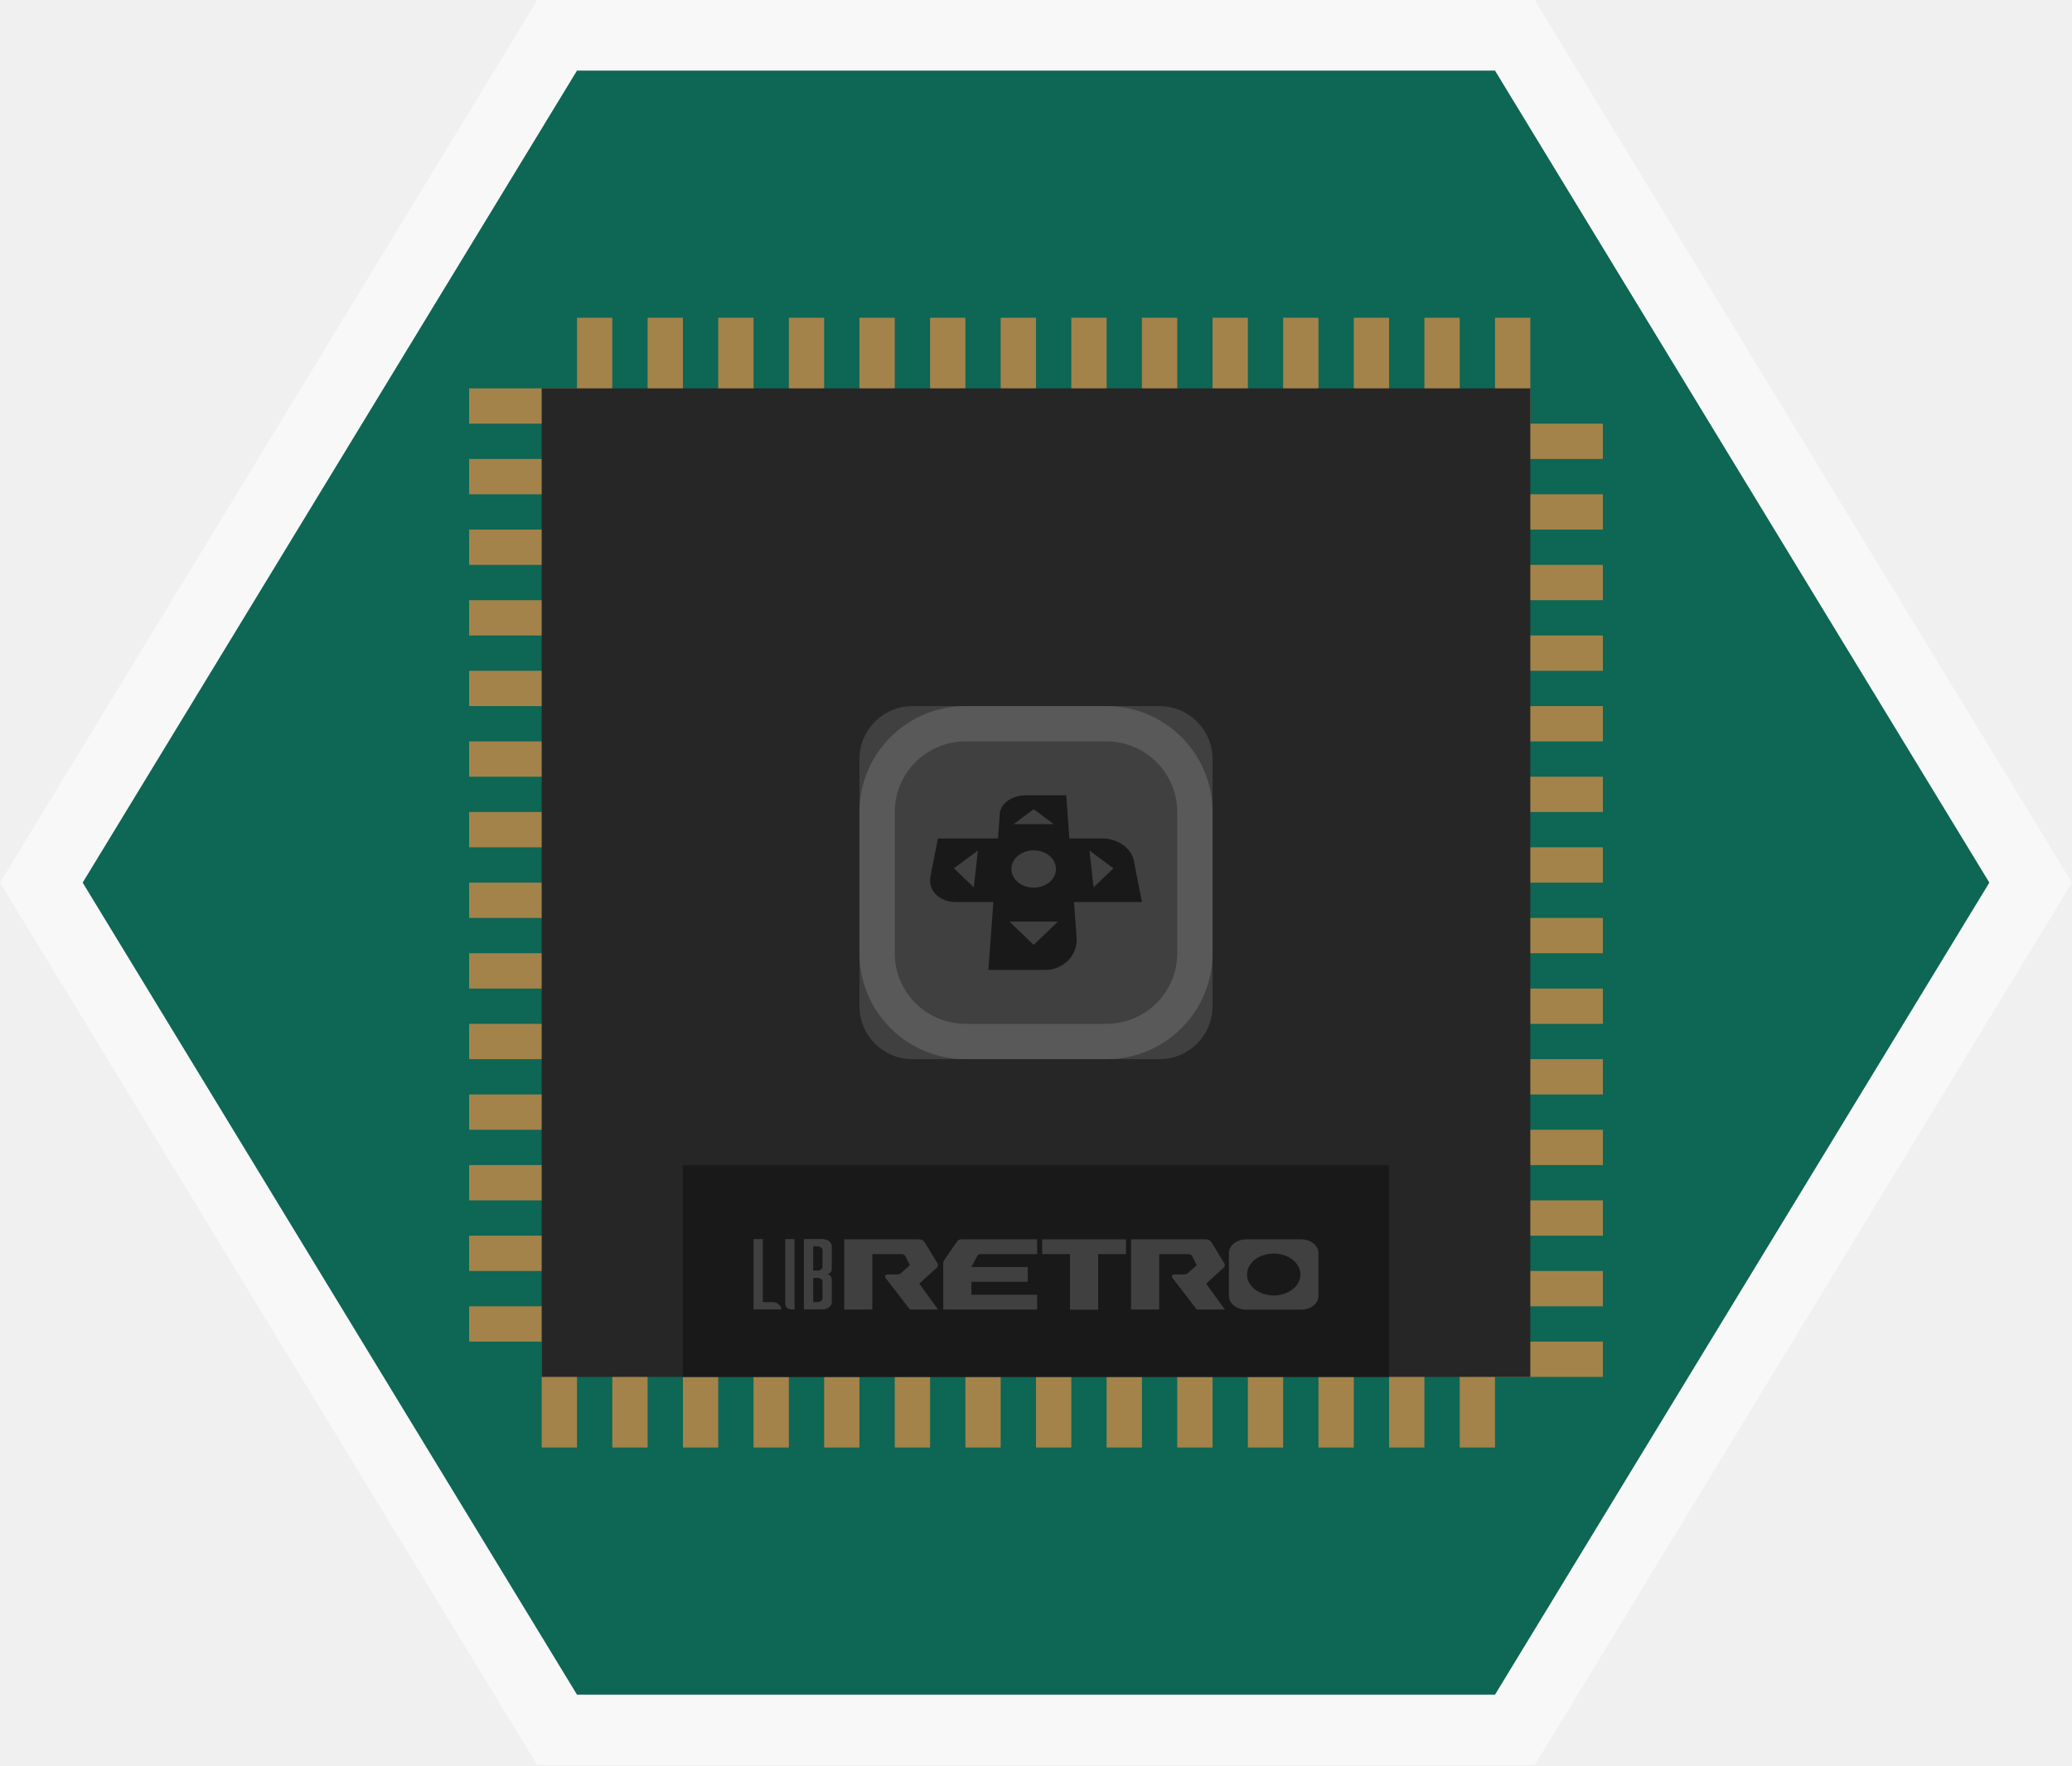
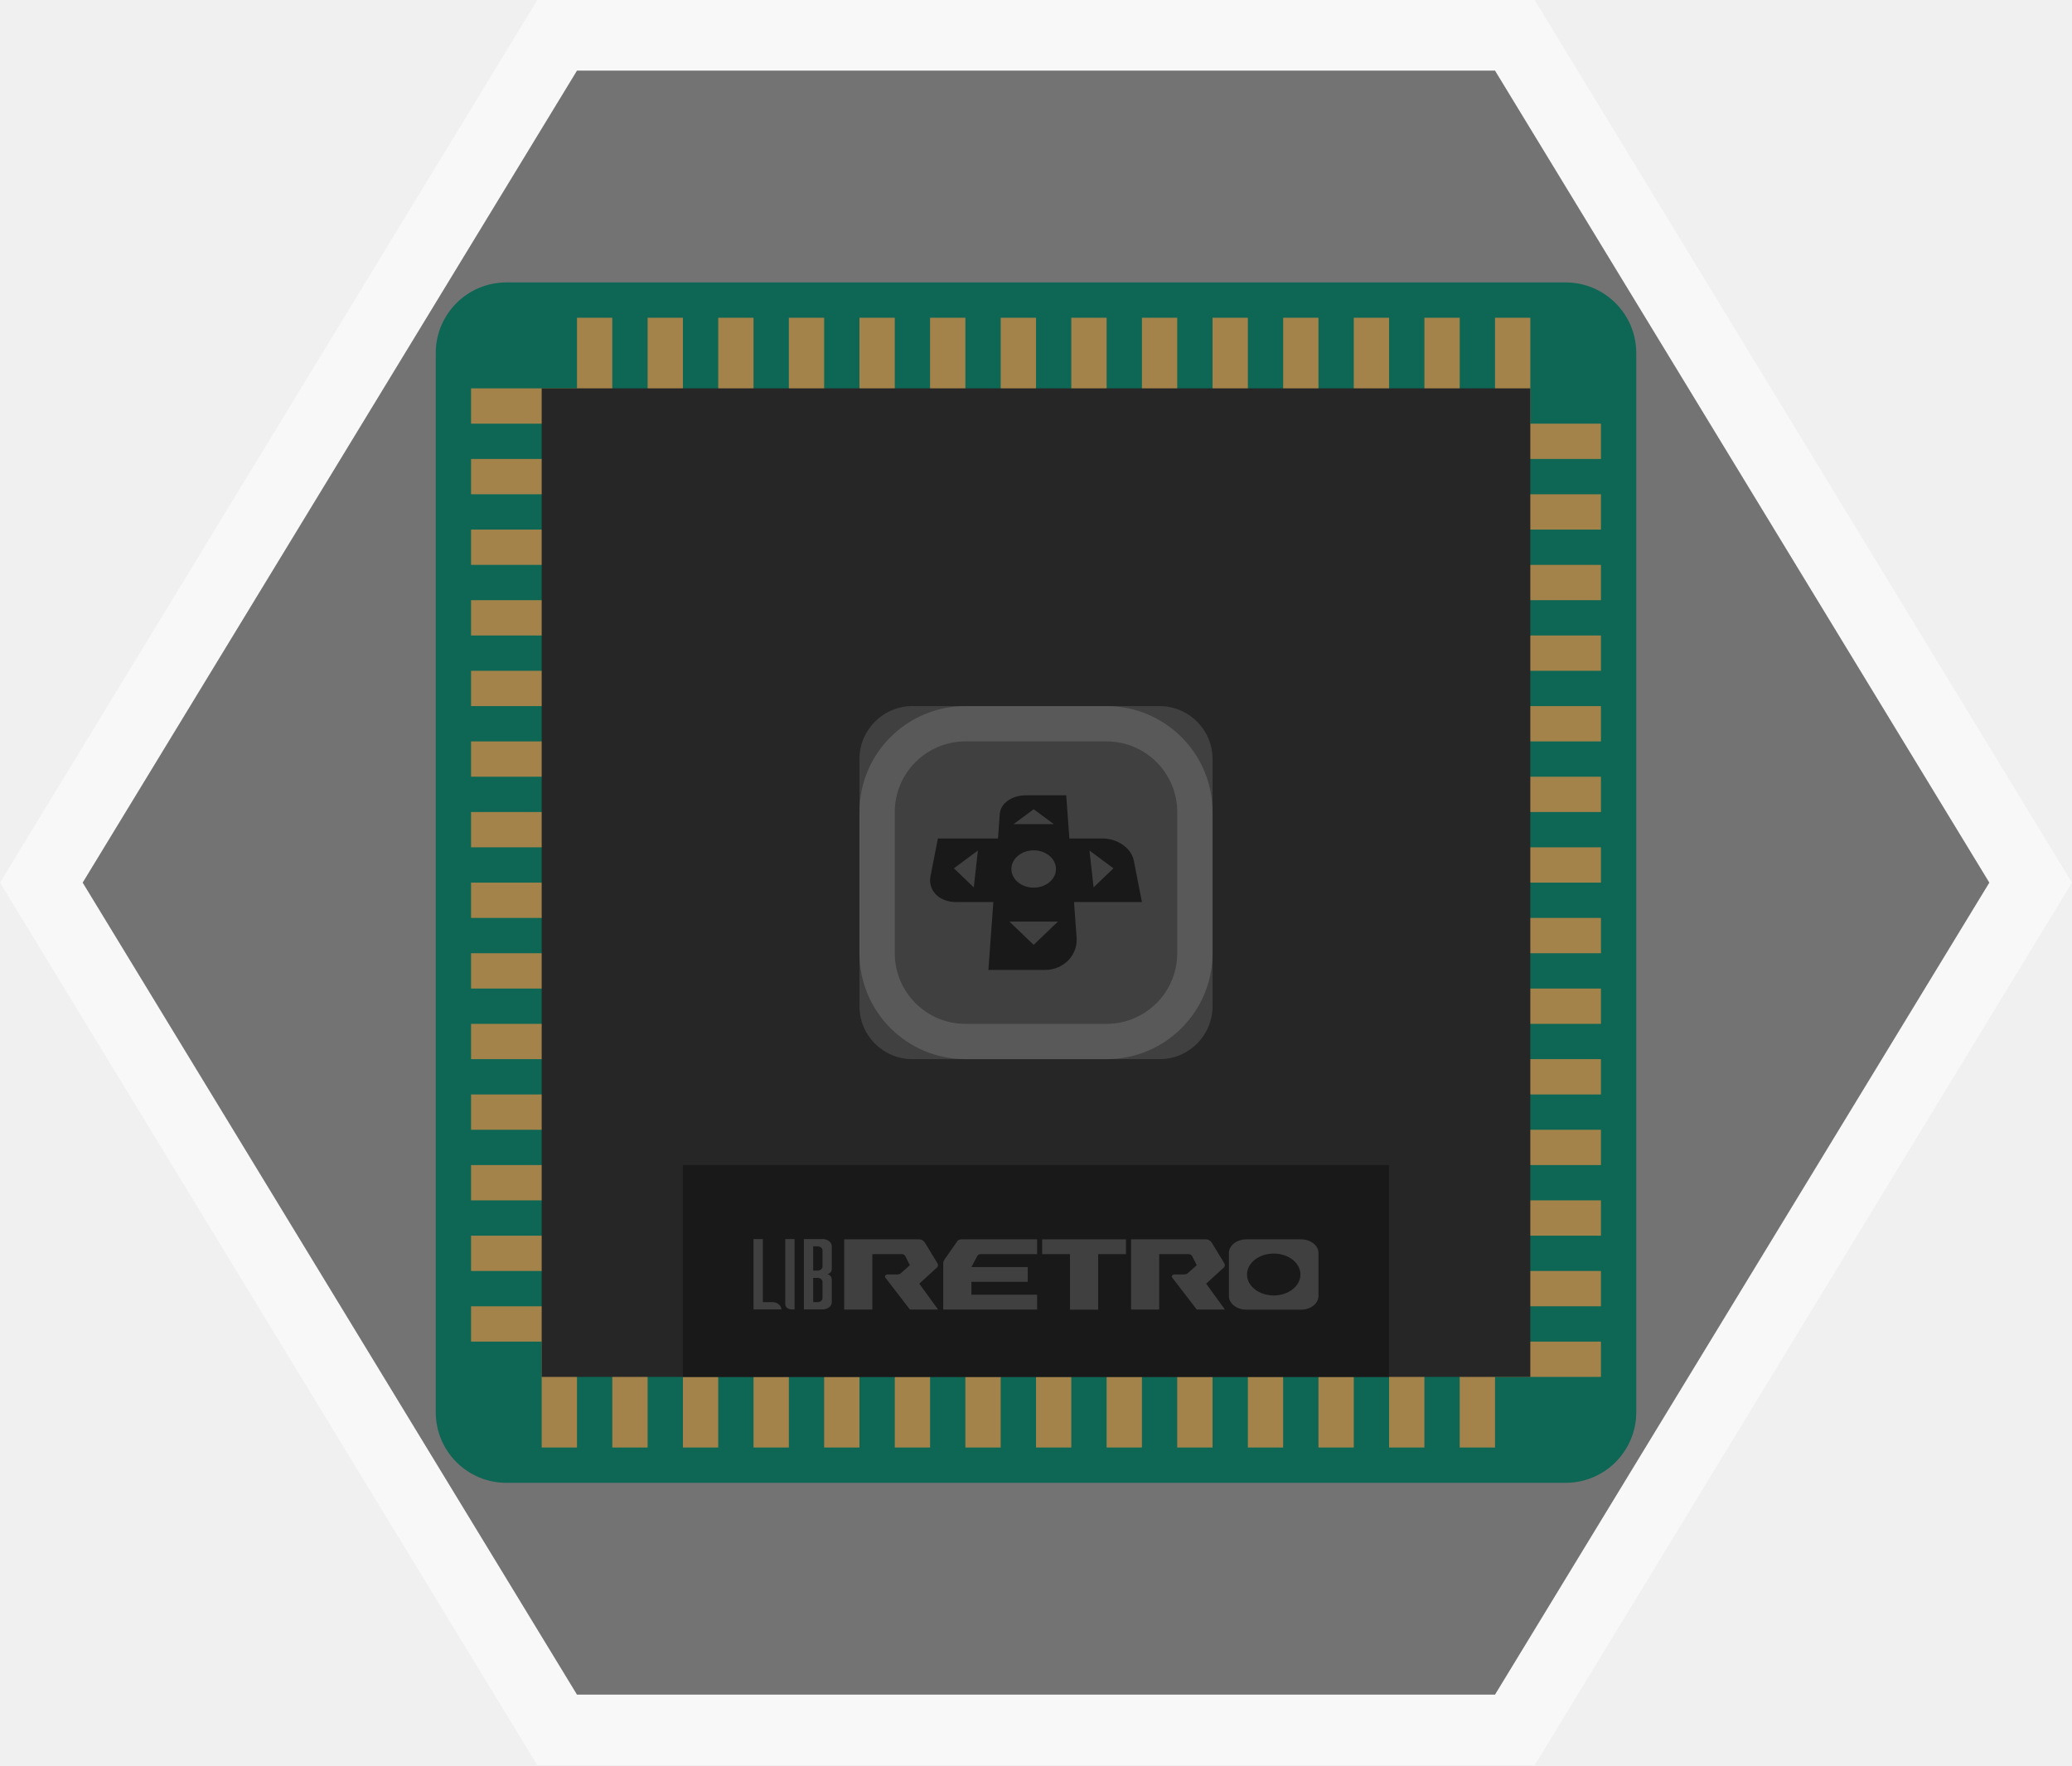
<svg xmlns="http://www.w3.org/2000/svg" viewBox="0 0 312.974 266.667" height="266.667" width="312.974" xml:space="preserve" id="svg2" version="1.1">
  <defs id="defs6">
    <clipPath id="clipPath18" clipPathUnits="userSpaceOnUse">
      <path id="path16" d="M 0,256 H 256 V 0 H 0 Z" />
    </clipPath>
    <clipPath id="clipPath26" clipPathUnits="userSpaceOnUse">
      <path id="path24" d="M 10.634,228 H 245.365 V 28 H 10.634 Z" />
    </clipPath>
-     <clipPath id="clipPath160" clipPathUnits="userSpaceOnUse">
-       <path id="path158" d="M 0,256 H 256 V 0 H 0 Z" />
+     <clipPath id="clipPath46" clipPathUnits="userSpaceOnUse">
+       <path id="path44" d="M 0,256 H 256 V 0 H 0 Z" />
    </clipPath>
  </defs>
  <g transform="matrix(1.333333,0,0,-1.333333,-14.17933,304)" id="g10">
    <g id="g12">
      <g clip-path="url(#clipPath18)" id="g14">
        <g id="g20">
          <g id="g22" />
          <g id="g34">
            <g style="opacity:0.5" id="g32" clip-path="url(#clipPath26)">
              <g id="g30" transform="translate(184.4961,228)">
                <path id="path28" style="fill:#ffffff;fill-opacity:1;fill-rule:nonzero;stroke:none" d="m 0,0 h -4.496 -104 -4.496 l -2.338,-3.84 -56,-92 -2.532,-4.16 2.532,-4.159 56,-92 2.338,-3.841 h 4.496 104 H 0 l 2.338,3.841 56,92 2.531,4.159 -2.531,4.16 -56,92 z" />
              </g>
            </g>
          </g>
        </g>
      </g>
    </g>
    <g transform="translate(180,220)" id="g36">
-       <path id="path38" style="fill:#0e6654;fill-opacity:1;fill-rule:nonzero;stroke:none" d="m 0,0 h -104 l -56,-92 56,-92 H 0 l 56,92 z" />
+       <path id="path38" style="fill:#737373;fill-opacity:1;fill-rule:nonzero;stroke:none" d="m 0,0 h -104 l -56,-92 56,-92 H 0 l 56,92 z" />
    </g>
-     <path id="path40" style="fill:#a3834a;fill-opacity:1;fill-rule:nonzero;stroke:none" d="m 80,176 h -4 v 16 h 4 z" />
-     <path id="path42" style="fill:#a3834a;fill-opacity:1;fill-rule:nonzero;stroke:none" d="m 88,176 h -4 v 16 h 4 z" />
-     <path id="path44" style="fill:#a3834a;fill-opacity:1;fill-rule:nonzero;stroke:none" d="m 96,176 h -4 v 16 h 4 z" />
-     <path id="path46" style="fill:#a3834a;fill-opacity:1;fill-rule:nonzero;stroke:none" d="m 104,176 h -4 v 16 h 4 z" />
-     <path id="path48" style="fill:#a3834a;fill-opacity:1;fill-rule:nonzero;stroke:none" d="m 112,176 h -4 v 16 h 4 z" />
-     <path id="path50" style="fill:#a3834a;fill-opacity:1;fill-rule:nonzero;stroke:none" d="m 120,176 h -4 v 16 h 4 z" />
-     <path id="path52" style="fill:#a3834a;fill-opacity:1;fill-rule:nonzero;stroke:none" d="m 128,176 h -4 v 16 h 4 z" />
-     <path id="path54" style="fill:#a3834a;fill-opacity:1;fill-rule:nonzero;stroke:none" d="m 136,176 h -4 v 16 h 4 z" />
-     <path id="path56" style="fill:#a3834a;fill-opacity:1;fill-rule:nonzero;stroke:none" d="m 144,176 h -4 v 16 h 4 z" />
-     <path id="path58" style="fill:#a3834a;fill-opacity:1;fill-rule:nonzero;stroke:none" d="m 152,176 h -4 v 16 h 4 z" />
-     <path id="path60" style="fill:#a3834a;fill-opacity:1;fill-rule:nonzero;stroke:none" d="m 160,176 h -4 v 16 h 4 z" />
-     <path id="path62" style="fill:#a3834a;fill-opacity:1;fill-rule:nonzero;stroke:none" d="m 168,176 h -4 v 16 h 4 z" />
-     <path id="path64" style="fill:#a3834a;fill-opacity:1;fill-rule:nonzero;stroke:none" d="m 176,176 h -4 v 16 h 4 z" />
-     <path id="path66" style="fill:#a3834a;fill-opacity:1;fill-rule:nonzero;stroke:none" d="m 184,176 h -4 v 16 h 4 z" />
-     <path id="path68" style="fill:#a3834a;fill-opacity:1;fill-rule:nonzero;stroke:none" d="m 76,64 h -4 v 16 h 4 z" />
-     <path id="path70" style="fill:#a3834a;fill-opacity:1;fill-rule:nonzero;stroke:none" d="m 84,64 h -4 v 16 h 4 z" />
-     <path id="path72" style="fill:#a3834a;fill-opacity:1;fill-rule:nonzero;stroke:none" d="m 92,64 h -4 v 16 h 4 z" />
-     <path id="path74" style="fill:#a3834a;fill-opacity:1;fill-rule:nonzero;stroke:none" d="m 100,64 h -4 v 16 h 4 z" />
-     <path id="path76" style="fill:#a3834a;fill-opacity:1;fill-rule:nonzero;stroke:none" d="m 108,64 h -4 v 16 h 4 z" />
-     <path id="path78" style="fill:#a3834a;fill-opacity:1;fill-rule:nonzero;stroke:none" d="m 116,64 h -4 v 16 h 4 z" />
-     <path id="path80" style="fill:#a3834a;fill-opacity:1;fill-rule:nonzero;stroke:none" d="m 124,64 h -4 v 16 h 4 z" />
-     <path id="path82" style="fill:#a3834a;fill-opacity:1;fill-rule:nonzero;stroke:none" d="m 132,64 h -4 v 16 h 4 z" />
-     <path id="path84" style="fill:#a3834a;fill-opacity:1;fill-rule:nonzero;stroke:none" d="m 140,64 h -4 v 16 h 4 z" />
-     <path id="path86" style="fill:#a3834a;fill-opacity:1;fill-rule:nonzero;stroke:none" d="m 148,64 h -4 v 16 h 4 z" />
-     <path id="path88" style="fill:#a3834a;fill-opacity:1;fill-rule:nonzero;stroke:none" d="m 156,64 h -4 v 16 h 4 z" />
-     <path id="path90" style="fill:#a3834a;fill-opacity:1;fill-rule:nonzero;stroke:none" d="m 164,64 h -4 v 16 h 4 z" />
-     <path id="path92" style="fill:#a3834a;fill-opacity:1;fill-rule:nonzero;stroke:none" d="m 172,64 h -4 v 16 h 4 z" />
-     <path id="path94" style="fill:#a3834a;fill-opacity:1;fill-rule:nonzero;stroke:none" d="m 180,64 h -4 v 16 h 4 z" />
-     <path id="path96" style="fill:#a3834a;fill-opacity:1;fill-rule:nonzero;stroke:none" d="m 176,180 h 16.221 v -4 H 176 Z" />
-     <path id="path98" style="fill:#a3834a;fill-opacity:1;fill-rule:nonzero;stroke:none" d="m 176,172 h 16.221 v -4 H 176 Z" />
-     <path id="path100" style="fill:#a3834a;fill-opacity:1;fill-rule:nonzero;stroke:none" d="m 176,164 h 16.221 v -4 H 176 Z" />
-     <path id="path102" style="fill:#a3834a;fill-opacity:1;fill-rule:nonzero;stroke:none" d="m 176,156 h 16.221 v -4 H 176 Z" />
-     <path id="path104" style="fill:#a3834a;fill-opacity:1;fill-rule:nonzero;stroke:none" d="m 176,148 h 16.221 v -4 H 176 Z" />
-     <path id="path106" style="fill:#a3834a;fill-opacity:1;fill-rule:nonzero;stroke:none" d="m 176,140 h 16.221 v -4 H 176 Z" />
-     <path id="path108" style="fill:#a3834a;fill-opacity:1;fill-rule:nonzero;stroke:none" d="m 176,132 h 16.221 v -4 H 176 Z" />
-     <path id="path110" style="fill:#a3834a;fill-opacity:1;fill-rule:nonzero;stroke:none" d="m 176,124 h 16.221 v -4 H 176 Z" />
-     <path id="path112" style="fill:#a3834a;fill-opacity:1;fill-rule:nonzero;stroke:none" d="m 176,116 h 16.221 v -4 H 176 Z" />
-     <path id="path114" style="fill:#a3834a;fill-opacity:1;fill-rule:nonzero;stroke:none" d="m 176,108 h 16.221 v -4 H 176 Z" />
-     <path id="path116" style="fill:#a3834a;fill-opacity:1;fill-rule:nonzero;stroke:none" d="m 176,100 h 16.221 V 96 H 176 Z" />
-     <path id="path118" style="fill:#a3834a;fill-opacity:1;fill-rule:nonzero;stroke:none" d="m 176,92 h 16.221 V 88 H 176 Z" />
-     <path id="path120" style="fill:#a3834a;fill-opacity:1;fill-rule:nonzero;stroke:none" d="m 176,84 h 16.221 V 80 H 176 Z" />
-     <path id="path122" style="fill:#a3834a;fill-opacity:1;fill-rule:nonzero;stroke:none" d="m 176,76 h 16.221 V 72 H 176 Z" />
-     <path id="path124" style="fill:#a3834a;fill-opacity:1;fill-rule:nonzero;stroke:none" d="M 63.779,184 H 80 v -4 H 63.779 Z" />
-     <path id="path126" style="fill:#a3834a;fill-opacity:1;fill-rule:nonzero;stroke:none" d="M 63.779,176 H 80 v -4 H 63.779 Z" />
-     <path id="path128" style="fill:#a3834a;fill-opacity:1;fill-rule:nonzero;stroke:none" d="M 63.779,168 H 80 v -4 H 63.779 Z" />
-     <path id="path130" style="fill:#a3834a;fill-opacity:1;fill-rule:nonzero;stroke:none" d="M 63.779,160 H 80 v -4 H 63.779 Z" />
-     <path id="path132" style="fill:#a3834a;fill-opacity:1;fill-rule:nonzero;stroke:none" d="M 63.779,152 H 80 v -4 H 63.779 Z" />
-     <path id="path134" style="fill:#a3834a;fill-opacity:1;fill-rule:nonzero;stroke:none" d="M 63.779,144 H 80 v -4 H 63.779 Z" />
-     <path id="path136" style="fill:#a3834a;fill-opacity:1;fill-rule:nonzero;stroke:none" d="M 63.779,136 H 80 v -4 H 63.779 Z" />
-     <path id="path138" style="fill:#a3834a;fill-opacity:1;fill-rule:nonzero;stroke:none" d="M 63.779,128 H 80 v -4 H 63.779 Z" />
-     <path id="path140" style="fill:#a3834a;fill-opacity:1;fill-rule:nonzero;stroke:none" d="M 63.779,120 H 80 v -4 H 63.779 Z" />
-     <path id="path142" style="fill:#a3834a;fill-opacity:1;fill-rule:nonzero;stroke:none" d="M 63.779,112 H 80 v -4 H 63.779 Z" />
-     <path id="path144" style="fill:#a3834a;fill-opacity:1;fill-rule:nonzero;stroke:none" d="M 63.779,104 H 80 v -4 H 63.779 Z" />
-     <path id="path146" style="fill:#a3834a;fill-opacity:1;fill-rule:nonzero;stroke:none" d="M 63.779,96 H 80 V 92 H 63.779 Z" />
-     <path id="path148" style="fill:#a3834a;fill-opacity:1;fill-rule:nonzero;stroke:none" d="M 63.779,88 H 80 V 84 H 63.779 Z" />
-     <path id="path150" style="fill:#a3834a;fill-opacity:1;fill-rule:nonzero;stroke:none" d="M 63.779,80 H 80 V 76 H 63.779 Z" />
-     <path id="path152" style="fill:#262626;fill-opacity:1;fill-rule:nonzero;stroke:none" d="M 184,72 H 72 v 112 h 112 z" />
-     <g id="g154">
-       <g clip-path="url(#clipPath160)" id="g156">
-         <g transform="translate(142,108)" id="g162">
-           <path id="path164" style="fill:#404040;fill-opacity:1;fill-rule:nonzero;stroke:none" d="m 0,0 h -28 c -3.313,0 -6,2.687 -6,6 v 28 c 0,3.313 2.687,6 6,6 H 0 c 3.313,0 6,-2.687 6,-6 V 6 C 6,2.687 3.313,0 0,0" />
+     <g id="g40">
+       <g clip-path="url(#clipPath46)" id="g42">
+         <g transform="translate(188,60)" id="g48">
+           <path id="path50" style="fill:#0e6654;fill-opacity:1;fill-rule:nonzero;stroke:none" d="m 0,0 h -120 c -4.418,0 -8,3.582 -8,8 v 120 c 0,4.418 3.582,8 8,8 H 0 c 4.418,0 8,-3.582 8,-8 V 8 C 8,3.582 4.418,0 0,0" />
        </g>
-         <g transform="translate(136,148)" id="g166">
-           <path id="path168" style="fill:#595959;fill-opacity:1;fill-rule:nonzero;stroke:none" d="m 0,0 h -16 c -6.627,0 -12,-5.373 -12,-12 v -16 c 0,-6.627 5.373,-12 12,-12 H 0 c 6.627,0 12,5.373 12,12 v 16 C 12,-5.373 6.627,0 0,0 m 0,-4 c 4.411,0 8,-3.589 8,-8 v -16 c 0,-4.411 -3.589,-8 -8,-8 h -16 c -4.411,0 -8,3.589 -8,8 v 16 c 0,4.411 3.589,8 8,8 H 0" />
+         <path id="path52" style="fill:#a3834a;fill-opacity:1;fill-rule:nonzero;stroke:none" d="m 80,176 h -4 v 16 h 4 z" />
+         <path id="path54" style="fill:#a3834a;fill-opacity:1;fill-rule:nonzero;stroke:none" d="m 88,176 h -4 v 16 h 4 z" />
+         <path id="path56" style="fill:#a3834a;fill-opacity:1;fill-rule:nonzero;stroke:none" d="m 96,176 h -4 v 16 h 4 z" />
+         <path id="path58" style="fill:#a3834a;fill-opacity:1;fill-rule:nonzero;stroke:none" d="m 104,176 h -4 v 16 h 4 z" />
+         <path id="path60" style="fill:#a3834a;fill-opacity:1;fill-rule:nonzero;stroke:none" d="m 112,176 h -4 v 16 h 4 z" />
+         <path id="path62" style="fill:#a3834a;fill-opacity:1;fill-rule:nonzero;stroke:none" d="m 120,176 h -4 v 16 h 4 z" />
+         <path id="path64" style="fill:#a3834a;fill-opacity:1;fill-rule:nonzero;stroke:none" d="m 128,176 h -4 v 16 h 4 z" />
+         <path id="path66" style="fill:#a3834a;fill-opacity:1;fill-rule:nonzero;stroke:none" d="m 136,176 h -4 v 16 h 4 z" />
+         <path id="path68" style="fill:#a3834a;fill-opacity:1;fill-rule:nonzero;stroke:none" d="m 144,176 h -4 v 16 h 4 z" />
+         <path id="path70" style="fill:#a3834a;fill-opacity:1;fill-rule:nonzero;stroke:none" d="m 152,176 h -4 v 16 h 4 z" />
+         <path id="path72" style="fill:#a3834a;fill-opacity:1;fill-rule:nonzero;stroke:none" d="m 160,176 h -4 v 16 h 4 z" />
+         <path id="path74" style="fill:#a3834a;fill-opacity:1;fill-rule:nonzero;stroke:none" d="m 168,176 h -4 v 16 h 4 z" />
+         <path id="path76" style="fill:#a3834a;fill-opacity:1;fill-rule:nonzero;stroke:none" d="m 176,176 h -4 v 16 h 4 z" />
+         <path id="path78" style="fill:#a3834a;fill-opacity:1;fill-rule:nonzero;stroke:none" d="m 184,176 h -4 v 16 h 4 z" />
+         <path id="path80" style="fill:#a3834a;fill-opacity:1;fill-rule:nonzero;stroke:none" d="m 76,64 h -4 v 16 h 4 z" />
+         <path id="path82" style="fill:#a3834a;fill-opacity:1;fill-rule:nonzero;stroke:none" d="m 84,64 h -4 v 16 h 4 z" />
+         <path id="path84" style="fill:#a3834a;fill-opacity:1;fill-rule:nonzero;stroke:none" d="m 92,64 h -4 v 16 h 4 z" />
+         <path id="path86" style="fill:#a3834a;fill-opacity:1;fill-rule:nonzero;stroke:none" d="m 100,64 h -4 v 16 h 4 z" />
+         <path id="path88" style="fill:#a3834a;fill-opacity:1;fill-rule:nonzero;stroke:none" d="m 108,64 h -4 v 16 h 4 z" />
+         <path id="path90" style="fill:#a3834a;fill-opacity:1;fill-rule:nonzero;stroke:none" d="m 116,64 h -4 v 16 h 4 z" />
+         <path id="path92" style="fill:#a3834a;fill-opacity:1;fill-rule:nonzero;stroke:none" d="m 124,64 h -4 v 16 h 4 z" />
+         <path id="path94" style="fill:#a3834a;fill-opacity:1;fill-rule:nonzero;stroke:none" d="m 132,64 h -4 v 16 h 4 z" />
+         <path id="path96" style="fill:#a3834a;fill-opacity:1;fill-rule:nonzero;stroke:none" d="m 140,64 h -4 v 16 h 4 z" />
+         <path id="path98" style="fill:#a3834a;fill-opacity:1;fill-rule:nonzero;stroke:none" d="m 148,64 h -4 v 16 h 4 z" />
+         <path id="path100" style="fill:#a3834a;fill-opacity:1;fill-rule:nonzero;stroke:none" d="m 156,64 h -4 v 16 h 4 z" />
+         <path id="path102" style="fill:#a3834a;fill-opacity:1;fill-rule:nonzero;stroke:none" d="m 164,64 h -4 v 16 h 4 z" />
+         <path id="path104" style="fill:#a3834a;fill-opacity:1;fill-rule:nonzero;stroke:none" d="m 172,64 h -4 v 16 h 4 z" />
+         <path id="path106" style="fill:#a3834a;fill-opacity:1;fill-rule:nonzero;stroke:none" d="m 180,64 h -4 v 16 h 4 z" />
+         <path id="path108" style="fill:#a3834a;fill-opacity:1;fill-rule:nonzero;stroke:none" d="m 176,180 h 16 v -4 h -16 z" />
+         <path id="path110" style="fill:#a3834a;fill-opacity:1;fill-rule:nonzero;stroke:none" d="m 176,172 h 16 v -4 h -16 z" />
+         <path id="path112" style="fill:#a3834a;fill-opacity:1;fill-rule:nonzero;stroke:none" d="m 176,164 h 16 v -4 h -16 z" />
+         <path id="path114" style="fill:#a3834a;fill-opacity:1;fill-rule:nonzero;stroke:none" d="m 176,156 h 16 v -4 h -16 z" />
+         <path id="path116" style="fill:#a3834a;fill-opacity:1;fill-rule:nonzero;stroke:none" d="m 176,148 h 16 v -4 h -16 z" />
+         <path id="path118" style="fill:#a3834a;fill-opacity:1;fill-rule:nonzero;stroke:none" d="m 176,140 h 16 v -4 h -16 z" />
+         <path id="path120" style="fill:#a3834a;fill-opacity:1;fill-rule:nonzero;stroke:none" d="m 176,132 h 16 v -4 h -16 z" />
+         <path id="path122" style="fill:#a3834a;fill-opacity:1;fill-rule:nonzero;stroke:none" d="m 176,124 h 16 v -4 h -16 z" />
+         <path id="path124" style="fill:#a3834a;fill-opacity:1;fill-rule:nonzero;stroke:none" d="m 176,116 h 16 v -4 h -16 z" />
+         <path id="path126" style="fill:#a3834a;fill-opacity:1;fill-rule:nonzero;stroke:none" d="m 176,108 h 16 v -4 h -16 z" />
+         <path id="path128" style="fill:#a3834a;fill-opacity:1;fill-rule:nonzero;stroke:none" d="m 176,100 h 16 v -4 h -16 z" />
+         <path id="path130" style="fill:#a3834a;fill-opacity:1;fill-rule:nonzero;stroke:none" d="m 176,92 h 16 v -4 h -16 z" />
+         <path id="path132" style="fill:#a3834a;fill-opacity:1;fill-rule:nonzero;stroke:none" d="m 176,84 h 16 v -4 h -16 z" />
+         <path id="path134" style="fill:#a3834a;fill-opacity:1;fill-rule:nonzero;stroke:none" d="m 176,76 h 16 v -4 h -16 z" />
+         <path id="path136" style="fill:#a3834a;fill-opacity:1;fill-rule:nonzero;stroke:none" d="m 64,184 h 16 v -4 H 64 Z" />
+         <path id="path138" style="fill:#a3834a;fill-opacity:1;fill-rule:nonzero;stroke:none" d="m 64,176 h 16 v -4 H 64 Z" />
+         <path id="path140" style="fill:#a3834a;fill-opacity:1;fill-rule:nonzero;stroke:none" d="m 64,168 h 16 v -4 H 64 Z" />
+         <path id="path142" style="fill:#a3834a;fill-opacity:1;fill-rule:nonzero;stroke:none" d="m 64,160 h 16 v -4 H 64 Z" />
+         <path id="path144" style="fill:#a3834a;fill-opacity:1;fill-rule:nonzero;stroke:none" d="m 64,152 h 16 v -4 H 64 Z" />
+         <path id="path146" style="fill:#a3834a;fill-opacity:1;fill-rule:nonzero;stroke:none" d="m 64,144 h 16 v -4 H 64 Z" />
+         <path id="path148" style="fill:#a3834a;fill-opacity:1;fill-rule:nonzero;stroke:none" d="m 64,136 h 16 v -4 H 64 Z" />
+         <path id="path150" style="fill:#a3834a;fill-opacity:1;fill-rule:nonzero;stroke:none" d="m 64,128 h 16 v -4 H 64 Z" />
+         <path id="path152" style="fill:#a3834a;fill-opacity:1;fill-rule:nonzero;stroke:none" d="m 64,120 h 16 v -4 H 64 Z" />
+         <path id="path154" style="fill:#a3834a;fill-opacity:1;fill-rule:nonzero;stroke:none" d="m 64,112 h 16 v -4 H 64 Z" />
+         <path id="path156" style="fill:#a3834a;fill-opacity:1;fill-rule:nonzero;stroke:none" d="m 64,104 h 16 v -4 H 64 Z" />
+         <path id="path158" style="fill:#a3834a;fill-opacity:1;fill-rule:nonzero;stroke:none" d="M 64,96 H 80 V 92 H 64 Z" />
+         <path id="path160" style="fill:#a3834a;fill-opacity:1;fill-rule:nonzero;stroke:none" d="M 64,88 H 80 V 84 H 64 Z" />
+         <path id="path162" style="fill:#a3834a;fill-opacity:1;fill-rule:nonzero;stroke:none" d="M 64,80 H 80 V 76 H 64 Z" />
+         <path id="path164" style="fill:#262626;fill-opacity:1;fill-rule:nonzero;stroke:none" d="M 184,72 H 72 v 112 h 112 z" />
+         <g transform="translate(142,108)" id="g166">
+           <path id="path168" style="fill:#404040;fill-opacity:1;fill-rule:nonzero;stroke:none" d="m 0,0 h -28 c -3.313,0 -6,2.687 -6,6 v 28 c 0,3.313 2.687,6 6,6 H 0 c 3.313,0 6,-2.687 6,-6 V 6 C 6,2.687 3.313,0 0,0" />
        </g>
-         <path id="path170" style="fill:#191919;fill-opacity:1;fill-rule:nonzero;stroke:none" d="M 167.98,72 H 88 v 24 h 79.98 z" />
-         <g transform="translate(99.5938,87.6172)" id="g172">
-           <path id="path174" style="fill:#404040;fill-opacity:1;fill-rule:nonzero;stroke:none" d="M 0,0 H 1.054 V -7.972 H 0.743 C 0.333,-7.972 0,-7.711 0,-7.39 Z" />
+         <g transform="translate(136,148)" id="g170">
+           <path id="path172" style="fill:#595959;fill-opacity:1;fill-rule:nonzero;stroke:none" d="m 0,0 h -16 c -6.627,0 -12,-5.373 -12,-12 v -16 c 0,-6.627 5.373,-12 12,-12 H 0 c 6.627,0 12,5.373 12,12 v 16 C 12,-5.373 6.627,0 0,0 m 0,-4 c 4.411,0 8,-3.589 8,-8 v -16 c 0,-4.411 -3.589,-8 -8,-8 h -16 c -4.411,0 -8,3.589 -8,8 v 16 c 0,4.411 3.589,8 8,8 H 0" />
        </g>
-         <g transform="translate(102.7583,80.4717)" id="g176">
-           <path id="path178" style="fill:#404040;fill-opacity:1;fill-rule:nonzero;stroke:none" d="M 0,0 H 0.497 C 0.804,0 1.054,0.195 1.054,0.437 V 2.31 c 0,0.241 -0.25,0.436 -0.557,0.436 H 0 Z m 0,3.572 h 0.497 c 0.307,0 0.557,0.197 0.557,0.438 v 1.873 c 0,0.241 -0.25,0.436 -0.557,0.436 H 0 Z M -1.054,7.146 H 1.054 C 1.348,7.146 1.597,7.065 1.801,6.905 2.005,6.745 2.107,6.55 2.107,6.319 V 3.796 C 2.107,3.603 2.062,3.463 1.972,3.377 1.881,3.291 1.77,3.219 1.637,3.159 1.77,3.122 1.881,3.052 1.972,2.947 2.062,2.843 2.107,2.668 2.107,2.423 V 0 c 0,-0.231 -0.102,-0.427 -0.306,-0.587 -0.204,-0.16 -0.453,-0.239 -0.747,-0.239 h -2.108 z" />
+         <path id="path174" style="fill:#191919;fill-opacity:1;fill-rule:nonzero;stroke:none" d="M 167.98,72 H 88 v 24 h 79.98 z" />
+         <g transform="translate(99.5938,87.6172)" id="g176">
+           <path id="path178" style="fill:#404040;fill-opacity:1;fill-rule:nonzero;stroke:none" d="M 0,0 H 1.054 V -7.972 H 0.743 C 0.333,-7.972 0,-7.711 0,-7.39 Z" />
        </g>
-         <g transform="translate(106.2695,87.585)" id="g180">
-           <path id="path182" style="fill:#404040;fill-opacity:1;fill-rule:nonzero;stroke:none" d="m 0,0 h 8.509 c 0.265,0 0.487,-0.14 0.664,-0.419 l 1.396,-2.302 0.067,-0.209 -0.067,-0.209 -2.06,-1.883 2.127,-2.929 H 7.445 l -2.778,3.61 c -0.123,0.16 0.024,0.365 0.263,0.365 h 1.053 c 0.177,0 0.31,0.035 0.398,0.105 l 1.064,0.941 -0.531,1.046 c -0.089,0.14 -0.222,0.21 -0.399,0.21 H 3.191 V -7.951 H 0 Z" />
+         <g transform="translate(102.7583,80.4717)" id="g180">
+           <path id="path182" style="fill:#404040;fill-opacity:1;fill-rule:nonzero;stroke:none" d="M 0,0 H 0.497 C 0.804,0 1.054,0.195 1.054,0.437 V 2.31 c 0,0.241 -0.25,0.436 -0.557,0.436 H 0 Z m 0,3.572 h 0.497 c 0.307,0 0.557,0.197 0.557,0.438 v 1.873 c 0,0.241 -0.25,0.436 -0.557,0.436 H 0 Z M -1.054,7.146 H 1.054 C 1.348,7.146 1.597,7.065 1.801,6.905 2.005,6.745 2.107,6.55 2.107,6.319 V 3.796 C 2.107,3.603 2.062,3.463 1.972,3.377 1.881,3.291 1.77,3.219 1.637,3.159 1.77,3.122 1.881,3.052 1.972,2.947 2.062,2.843 2.107,2.668 2.107,2.423 V 0 c 0,-0.231 -0.102,-0.427 -0.306,-0.587 -0.204,-0.16 -0.453,-0.239 -0.747,-0.239 h -2.108 z" />
        </g>
-         <g transform="translate(138.7666,87.585)" id="g184">
-           <path id="path186" style="fill:#404040;fill-opacity:1;fill-rule:nonzero;stroke:none" d="m 0,0 h 8.509 c 0.265,0 0.487,-0.14 0.664,-0.419 l 1.396,-2.302 0.067,-0.209 -0.067,-0.209 -2.06,-1.883 2.127,-2.929 H 7.444 l -2.777,3.61 c -0.123,0.16 0.024,0.365 0.263,0.365 h 1.052 c 0.177,0 0.311,0.035 0.399,0.105 l 1.063,0.941 -0.531,1.046 c -0.089,0.14 -0.222,0.21 -0.399,0.21 H 3.19 V -7.951 H 0 Z" />
+         <g transform="translate(106.2695,87.585)" id="g184">
+           <path id="path186" style="fill:#404040;fill-opacity:1;fill-rule:nonzero;stroke:none" d="m 0,0 h 8.509 c 0.265,0 0.487,-0.14 0.664,-0.419 l 1.396,-2.302 0.067,-0.209 -0.067,-0.209 -2.06,-1.883 2.127,-2.929 H 7.445 l -2.778,3.61 c -0.123,0.16 0.024,0.365 0.263,0.365 h 1.053 c 0.177,0 0.31,0.035 0.398,0.105 l 1.064,0.941 -0.531,1.046 c -0.089,0.14 -0.222,0.21 -0.399,0.21 H 3.191 V -7.951 H 0 Z" />
        </g>
-         <g transform="translate(154.9307,81.2266)" id="g188">
-           <path id="path190" style="fill:#404040;fill-opacity:1;fill-rule:nonzero;stroke:none" d="m 0,0 c -1.672,0 -3.026,1.063 -3.026,2.374 0,1.312 1.354,2.374 3.026,2.374 1.672,0 3.026,-1.062 3.026,-2.374 C 3.026,1.063 1.672,0 0,0 m 3.102,6.358 h -6.204 c -1.087,0 -1.977,-0.698 -1.977,-1.55 v -4.867 c 0,-0.852 0.89,-1.55 1.977,-1.55 h 6.204 c 1.087,0 1.967,0.698 1.967,1.55 v 4.867 c 0,0.852 -0.88,1.55 -1.967,1.55" />
+         <g transform="translate(138.7666,87.585)" id="g188">
+           <path id="path190" style="fill:#404040;fill-opacity:1;fill-rule:nonzero;stroke:none" d="m 0,0 h 8.509 c 0.265,0 0.487,-0.14 0.664,-0.419 l 1.396,-2.302 0.067,-0.209 -0.067,-0.209 -2.06,-1.883 2.127,-2.929 H 7.444 l -2.777,3.61 c -0.123,0.16 0.024,0.365 0.263,0.365 h 1.052 c 0.177,0 0.311,0.035 0.399,0.105 l 1.063,0.941 -0.531,1.046 c -0.089,0.14 -0.222,0.21 -0.399,0.21 H 3.19 V -7.951 H 0 Z" />
        </g>
-         <g transform="translate(99.1602,79.6523)" id="g192">
-           <path id="path194" style="fill:#404040;fill-opacity:1;fill-rule:nonzero;stroke:none" d="m 0,0 c -0.012,0.224 -0.118,0.417 -0.319,0.579 -0.19,0.161 -0.435,0.24 -0.734,0.24 H -1.054 -1.062 -2.107 V 7.965 H -3.16 V -0.007 H 0 L -0.009,0 Z" />
+         <g transform="translate(154.9307,81.2266)" id="g192">
+           <path id="path194" style="fill:#404040;fill-opacity:1;fill-rule:nonzero;stroke:none" d="m 0,0 c -1.672,0 -3.026,1.063 -3.026,2.374 0,1.312 1.354,2.374 3.026,2.374 1.672,0 3.026,-1.062 3.026,-2.374 C 3.026,1.063 1.672,0 0,0 m 3.102,6.358 h -6.204 c -1.087,0 -1.977,-0.698 -1.977,-1.55 v -4.867 c 0,-0.852 0.89,-1.55 1.977,-1.55 h 6.204 c 1.087,0 1.967,0.698 1.967,1.55 v 4.867 c 0,0.852 -0.88,1.55 -1.967,1.55" />
        </g>
-         <g transform="translate(120.6821,82.7725)" id="g196">
-           <path id="path198" style="fill:#404040;fill-opacity:1;fill-rule:nonzero;stroke:none" d="M 0,0 H 6.381 V 1.674 H 0 l 0.665,1.255 c 0.088,0.139 0.221,0.21 0.398,0.21 h 6.382 v 1.673 h -8.509 c -0.266,0 -0.443,-0.07 -0.532,-0.208 L -3.058,2.511 C -3.146,2.371 -3.191,2.231 -3.191,2.092 V -3.139 H 7.445 v 1.674 H 0 Z" />
+         <g transform="translate(99.1602,79.6523)" id="g196">
+           <path id="path198" style="fill:#404040;fill-opacity:1;fill-rule:nonzero;stroke:none" d="m 0,0 c -0.012,0.224 -0.118,0.417 -0.319,0.579 -0.19,0.161 -0.435,0.24 -0.734,0.24 H -1.054 -1.062 -2.107 V 7.965 H -3.16 V -0.007 H 0 L -0.009,0 Z" />
        </g>
-         <g transform="translate(138.2764,87.585)" id="g200">
-           <path id="path202" style="fill:#404040;fill-opacity:1;fill-rule:nonzero;stroke:none" d="m 0,0 v 0 h -3.234 -3.191 -3.15 v -1.674 h 3.15 v -6.294 h 3.191 v 6.294 h 3.15 V 0 Z" />
+         <g transform="translate(120.6821,82.7725)" id="g200">
+           <path id="path202" style="fill:#404040;fill-opacity:1;fill-rule:nonzero;stroke:none" d="M 0,0 H 6.381 V 1.674 H 0 l 0.665,1.255 c 0.088,0.139 0.221,0.21 0.398,0.21 h 6.382 v 1.673 h -8.509 c -0.266,0 -0.443,-0.07 -0.532,-0.208 L -3.058,2.511 C -3.146,2.371 -3.191,2.231 -3.191,2.092 V -3.139 H 7.445 v 1.674 H 0 Z" />
        </g>
-         <g transform="translate(134.5225,127.4614)" id="g204">
-           <path id="path206" style="fill:#191919;fill-opacity:1;fill-rule:nonzero;stroke:none" d="M 0,0 -0.465,4.172 2.252,2.16 Z m -6.786,-0.028 c -1.444,0 -2.574,0.999 -2.523,2.188 0.049,1.143 1.179,2.037 2.523,2.037 1.347,0 2.474,-0.894 2.524,-2.037 0.051,-1.189 -1.078,-2.188 -2.524,-2.188 m 0,-6.483 -2.747,2.636 h 5.496 z m 0,15.365 2.28,-1.688 H -9.065 Z M -13.571,0 l -2.251,2.16 2.716,2.012 z M -2.743,5.54 -3.1,10.431 h -4.599 c -1.531,0 -2.838,-0.908 -2.923,-2.073 L -10.828,5.54 h -6.809 l -0.839,-4.283 c -0.309,-1.576 0.966,-2.917 2.864,-2.917 h 4.258 l -0.562,-7.694 h 6.402 c 2.131,0 3.736,1.687 3.592,3.657 L -2.217,-1.66 H 5.478 L 4.557,3.036 C 4.28,4.446 2.705,5.54 1.025,5.54 Z" />
+         <g transform="translate(138.2764,87.585)" id="g204">
+           <path id="path206" style="fill:#404040;fill-opacity:1;fill-rule:nonzero;stroke:none" d="m 0,0 v 0 h -3.234 -3.191 -3.15 v -1.674 h 3.15 v -6.294 h 3.191 v 6.294 h 3.15 V 0 Z" />
+         </g>
+         <g transform="translate(134.5225,127.4614)" id="g208">
+           <path id="path210" style="fill:#191919;fill-opacity:1;fill-rule:nonzero;stroke:none" d="M 0,0 -0.465,4.172 2.252,2.16 Z m -6.786,-0.028 c -1.444,0 -2.574,0.999 -2.523,2.188 0.049,1.143 1.179,2.037 2.523,2.037 1.347,0 2.474,-0.894 2.524,-2.037 0.051,-1.189 -1.078,-2.188 -2.524,-2.188 m 0,-6.483 -2.747,2.636 h 5.496 z m 0,15.365 2.28,-1.688 H -9.065 Z M -13.571,0 l -2.251,2.16 2.716,2.012 z M -2.743,5.54 -3.1,10.431 h -4.599 c -1.531,0 -2.838,-0.908 -2.923,-2.073 L -10.828,5.54 h -6.809 l -0.839,-4.283 c -0.309,-1.576 0.966,-2.917 2.864,-2.917 h 4.258 l -0.562,-7.694 h 6.402 c 2.131,0 3.736,1.687 3.592,3.657 L -2.217,-1.66 H 5.478 L 4.557,3.036 C 4.28,4.446 2.705,5.54 1.025,5.54 Z" />
        </g>
      </g>
    </g>
  </g>
</svg>
